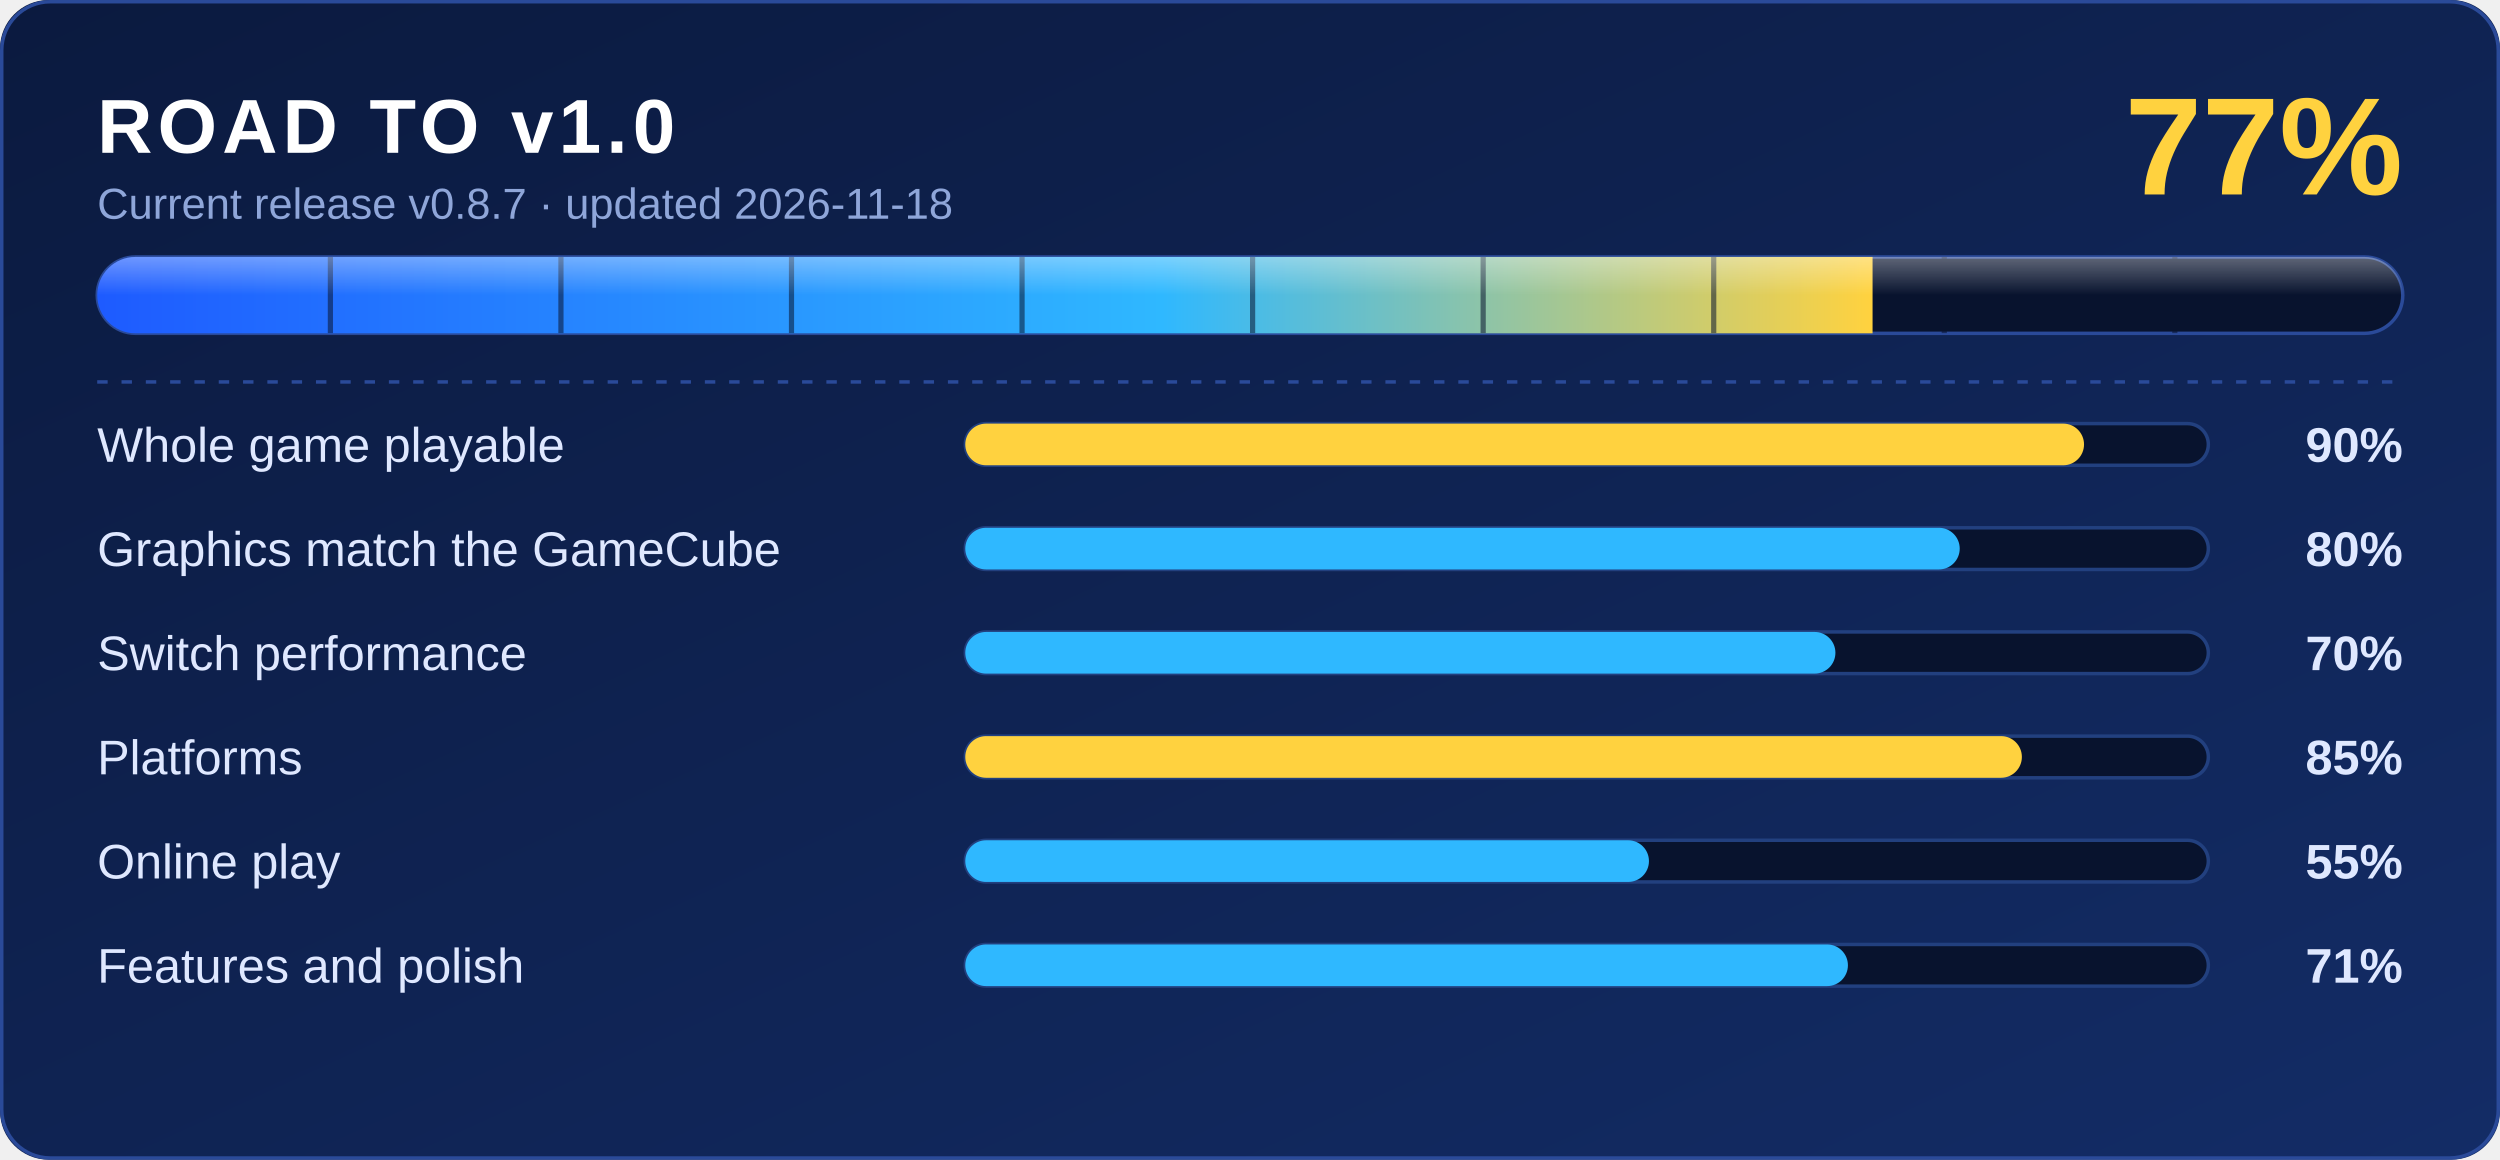
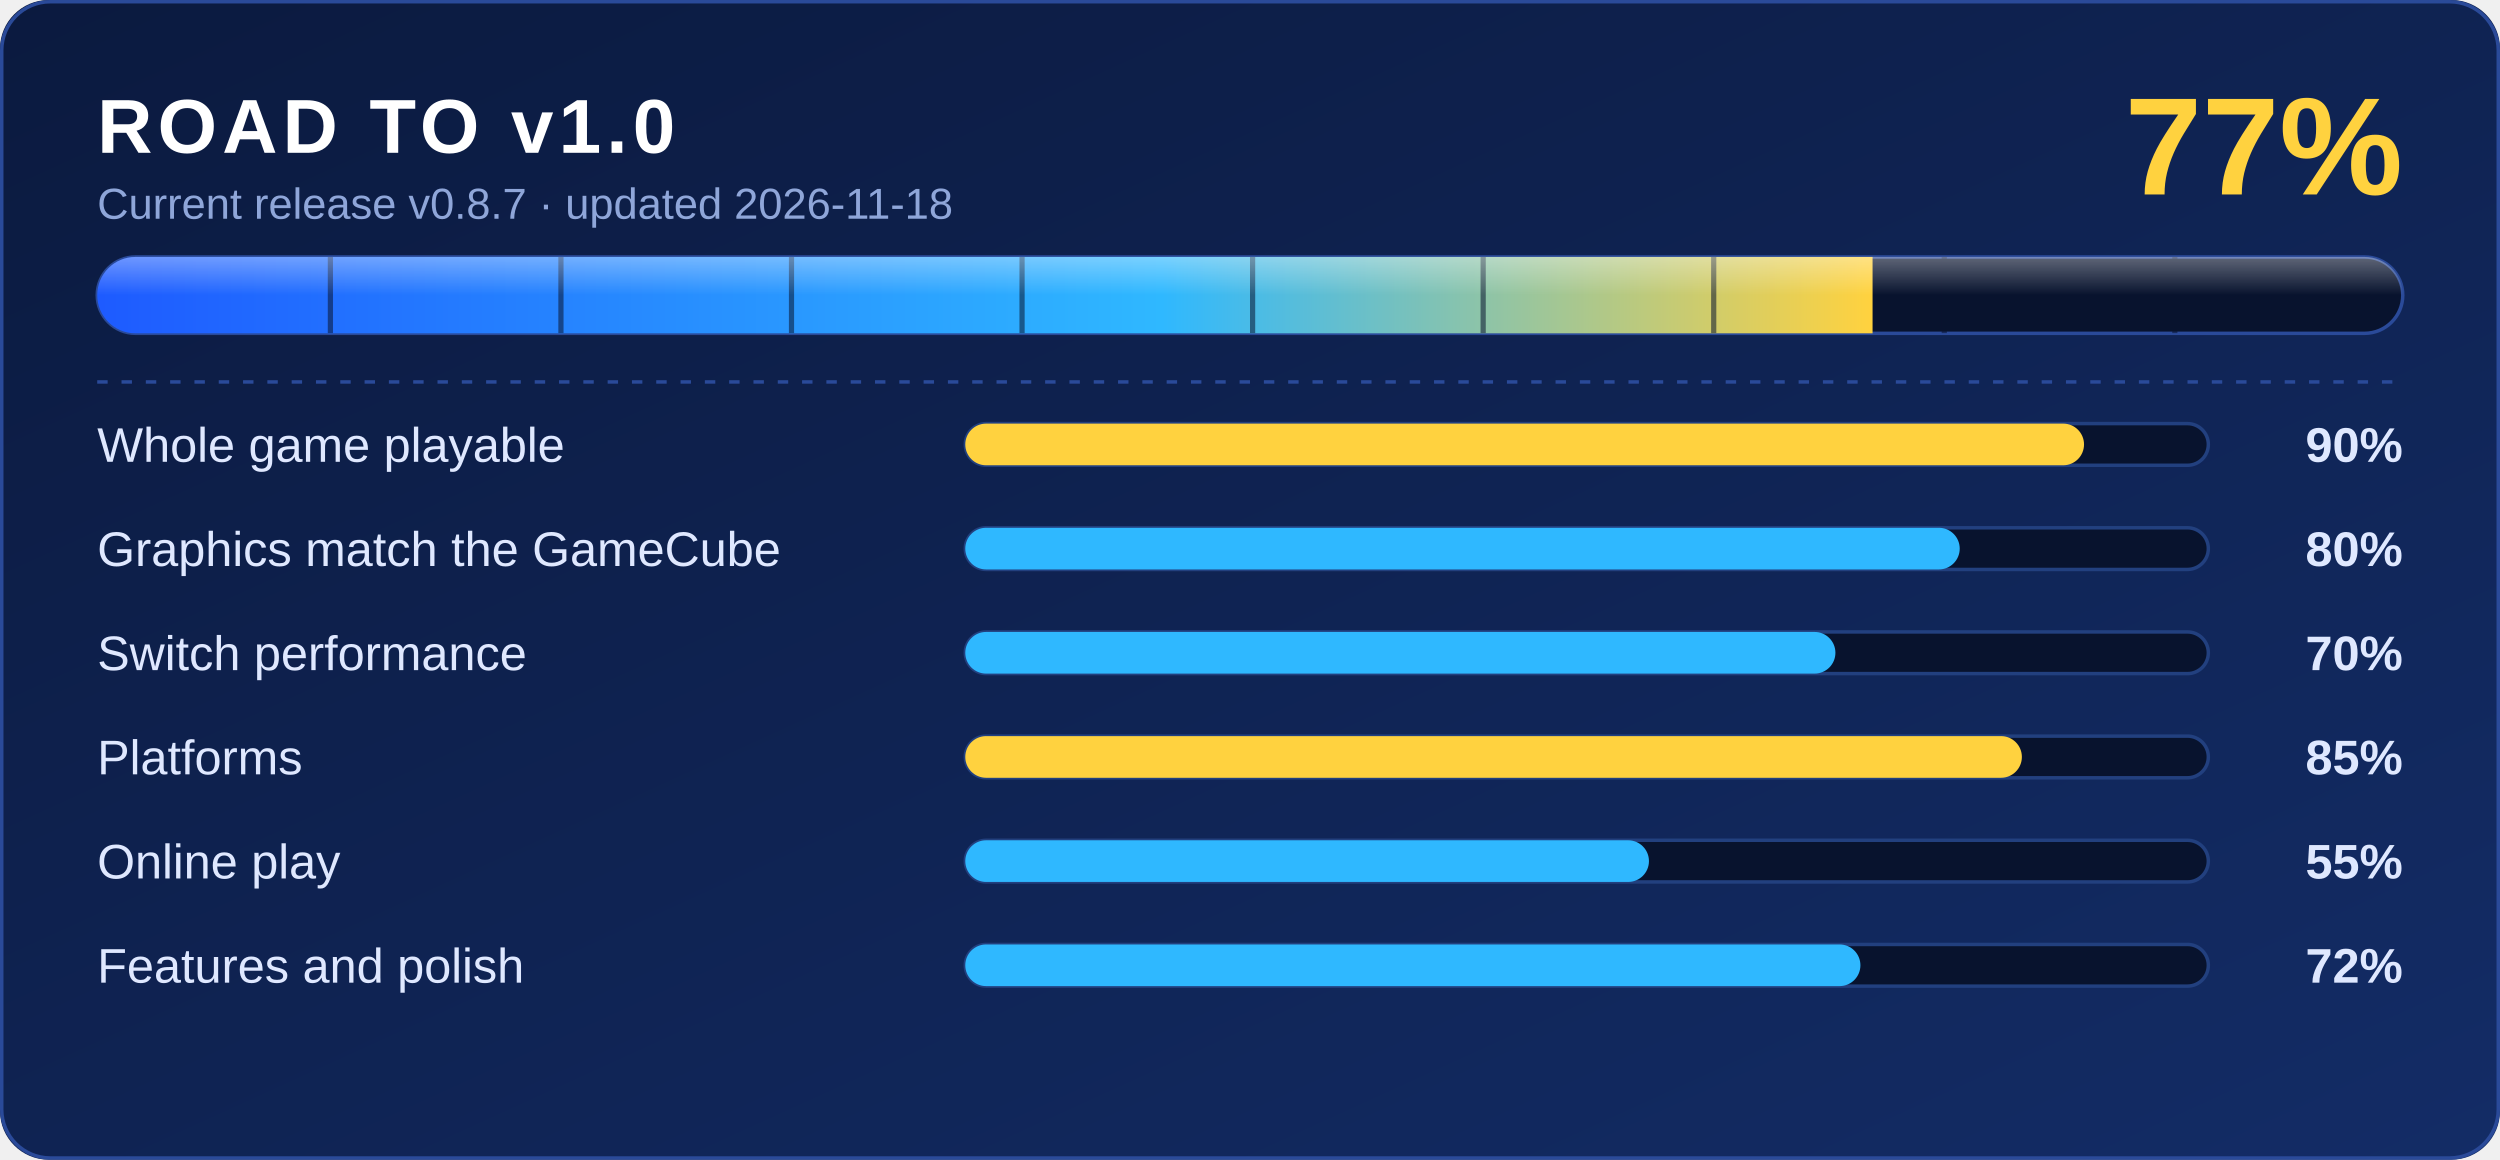
<svg xmlns="http://www.w3.org/2000/svg" width="720" height="334" viewBox="0 0 720 334" role="img" aria-label="Road to v1.0: 77% done">
  <defs>
    <linearGradient id="bg" x1="0" y1="0" x2="1" y2="1">
      <stop offset="0" stop-color="#0b1a3f" />
      <stop offset="1" stop-color="#132c66" />
    </linearGradient>
    <linearGradient id="fill" x1="0" y1="0" x2="1" y2="0">
      <stop offset="0" stop-color="#1e5bff" />
      <stop offset="0.6" stop-color="#2fb8ff" />
      <stop offset="1" stop-color="#ffd23f" />
    </linearGradient>
    <linearGradient id="shine" x1="0" y1="0" x2="0" y2="1">
      <stop offset="0" stop-color="#fff" stop-opacity="0.35" />
      <stop offset="0.5" stop-color="#fff" stop-opacity="0" />
    </linearGradient>
    <clipPath id="barclip">
      <rect x="28" y="74" width="664" height="22" rx="11" />
    </clipPath>
  </defs>
  <rect width="720" height="334" rx="14" fill="url(#bg)" />
  <rect x="0.5" y="0.5" width="719" height="333" rx="14" fill="none" stroke="#2a4a99" />
  <g font-family="'Segoe UI', -apple-system, 'Helvetica Neue', Arial, sans-serif">
    <text x="28" y="44" fill="#ffffff" font-size="22" font-weight="700" letter-spacing="1.5">ROAD TO v1.0</text>
    <text x="28" y="63" fill="#8fa6d9" font-size="12.5">Current release v0.8.7 · updated 2026-11-18</text>
    <text x="692" y="56" fill="#ffd23f" font-size="40" font-weight="800" text-anchor="end">77%</text>
    <rect x="28" y="74" width="664" height="22" rx="11" fill="#08132e" stroke="#2a4a99" />
    <g clip-path="url(#barclip)">
      <rect x="28" y="74" width="511.3" height="22" fill="url(#fill)" />
      <rect x="94.4" y="74" width="1.5" height="22" fill="#08132e" opacity="0.55" />
      <rect x="160.8" y="74" width="1.5" height="22" fill="#08132e" opacity="0.55" />
      <rect x="227.2" y="74" width="1.5" height="22" fill="#08132e" opacity="0.55" />
      <rect x="293.6" y="74" width="1.5" height="22" fill="#08132e" opacity="0.55" />
      <rect x="360.0" y="74" width="1.5" height="22" fill="#08132e" opacity="0.55" />
      <rect x="426.4" y="74" width="1.5" height="22" fill="#08132e" opacity="0.55" />
      <rect x="492.8" y="74" width="1.5" height="22" fill="#08132e" opacity="0.55" />
      <rect x="559.2" y="74" width="1.5" height="22" fill="#08132e" opacity="0.55" />
      <rect x="625.6" y="74" width="1.5" height="22" fill="#08132e" opacity="0.55" />
      <rect x="28" y="74" width="664" height="22" fill="url(#shine)" />
    </g>
    <line x1="28" y1="110" x2="692" y2="110" stroke="#2a4a99" stroke-dasharray="3 4" />
    <text x="28" y="133" fill="#dfe8ff" font-size="14">Whole game playable</text>
    <rect x="278" y="122" width="358" height="12" rx="6" fill="#08132e" stroke="#22407f" />
    <rect x="278" y="122" width="322.2" height="12" rx="6" fill="#ffd23f" />
    <text x="692" y="133" fill="#dfe8ff" font-size="14" font-weight="600" text-anchor="end">90%</text>
    <text x="28" y="163" fill="#dfe8ff" font-size="14">Graphics match the GameCube</text>
    <rect x="278" y="152" width="358" height="12" rx="6" fill="#08132e" stroke="#22407f" />
    <rect x="278" y="152" width="286.4" height="12" rx="6" fill="#2fb8ff" />
    <text x="692" y="163" fill="#dfe8ff" font-size="14" font-weight="600" text-anchor="end">80%</text>
    <text x="28" y="193" fill="#dfe8ff" font-size="14">Switch performance</text>
    <rect x="278" y="182" width="358" height="12" rx="6" fill="#08132e" stroke="#22407f" />
    <rect x="278" y="182" width="250.6" height="12" rx="6" fill="#2fb8ff" />
    <text x="692" y="193" fill="#dfe8ff" font-size="14" font-weight="600" text-anchor="end">70%</text>
    <text x="28" y="223" fill="#dfe8ff" font-size="14">Platforms</text>
    <rect x="278" y="212" width="358" height="12" rx="6" fill="#08132e" stroke="#22407f" />
    <rect x="278" y="212" width="304.3" height="12" rx="6" fill="#ffd23f" />
    <text x="692" y="223" fill="#dfe8ff" font-size="14" font-weight="600" text-anchor="end">85%</text>
    <text x="28" y="253" fill="#dfe8ff" font-size="14">Online play</text>
    <rect x="278" y="242" width="358" height="12" rx="6" fill="#08132e" stroke="#22407f" />
    <rect x="278" y="242" width="196.9" height="12" rx="6" fill="#2fb8ff" />
    <text x="692" y="253" fill="#dfe8ff" font-size="14" font-weight="600" text-anchor="end">55%</text>
    <text x="28" y="283" fill="#dfe8ff" font-size="14">Features and polish</text>
    <rect x="278" y="272" width="358" height="12" rx="6" fill="#08132e" stroke="#22407f" />
-     <rect x="278" y="272" width="254.2" height="12" rx="6" fill="#2fb8ff" />
-     <text x="692" y="283" fill="#dfe8ff" font-size="14" font-weight="600" text-anchor="end">71%</text>
+     <rect x="278" y="272" width="257.8" height="12" rx="6" fill="#2fb8ff" />
+     <text x="692" y="283" fill="#dfe8ff" font-size="14" font-weight="600" text-anchor="end">72%</text>
  </g>
</svg>
